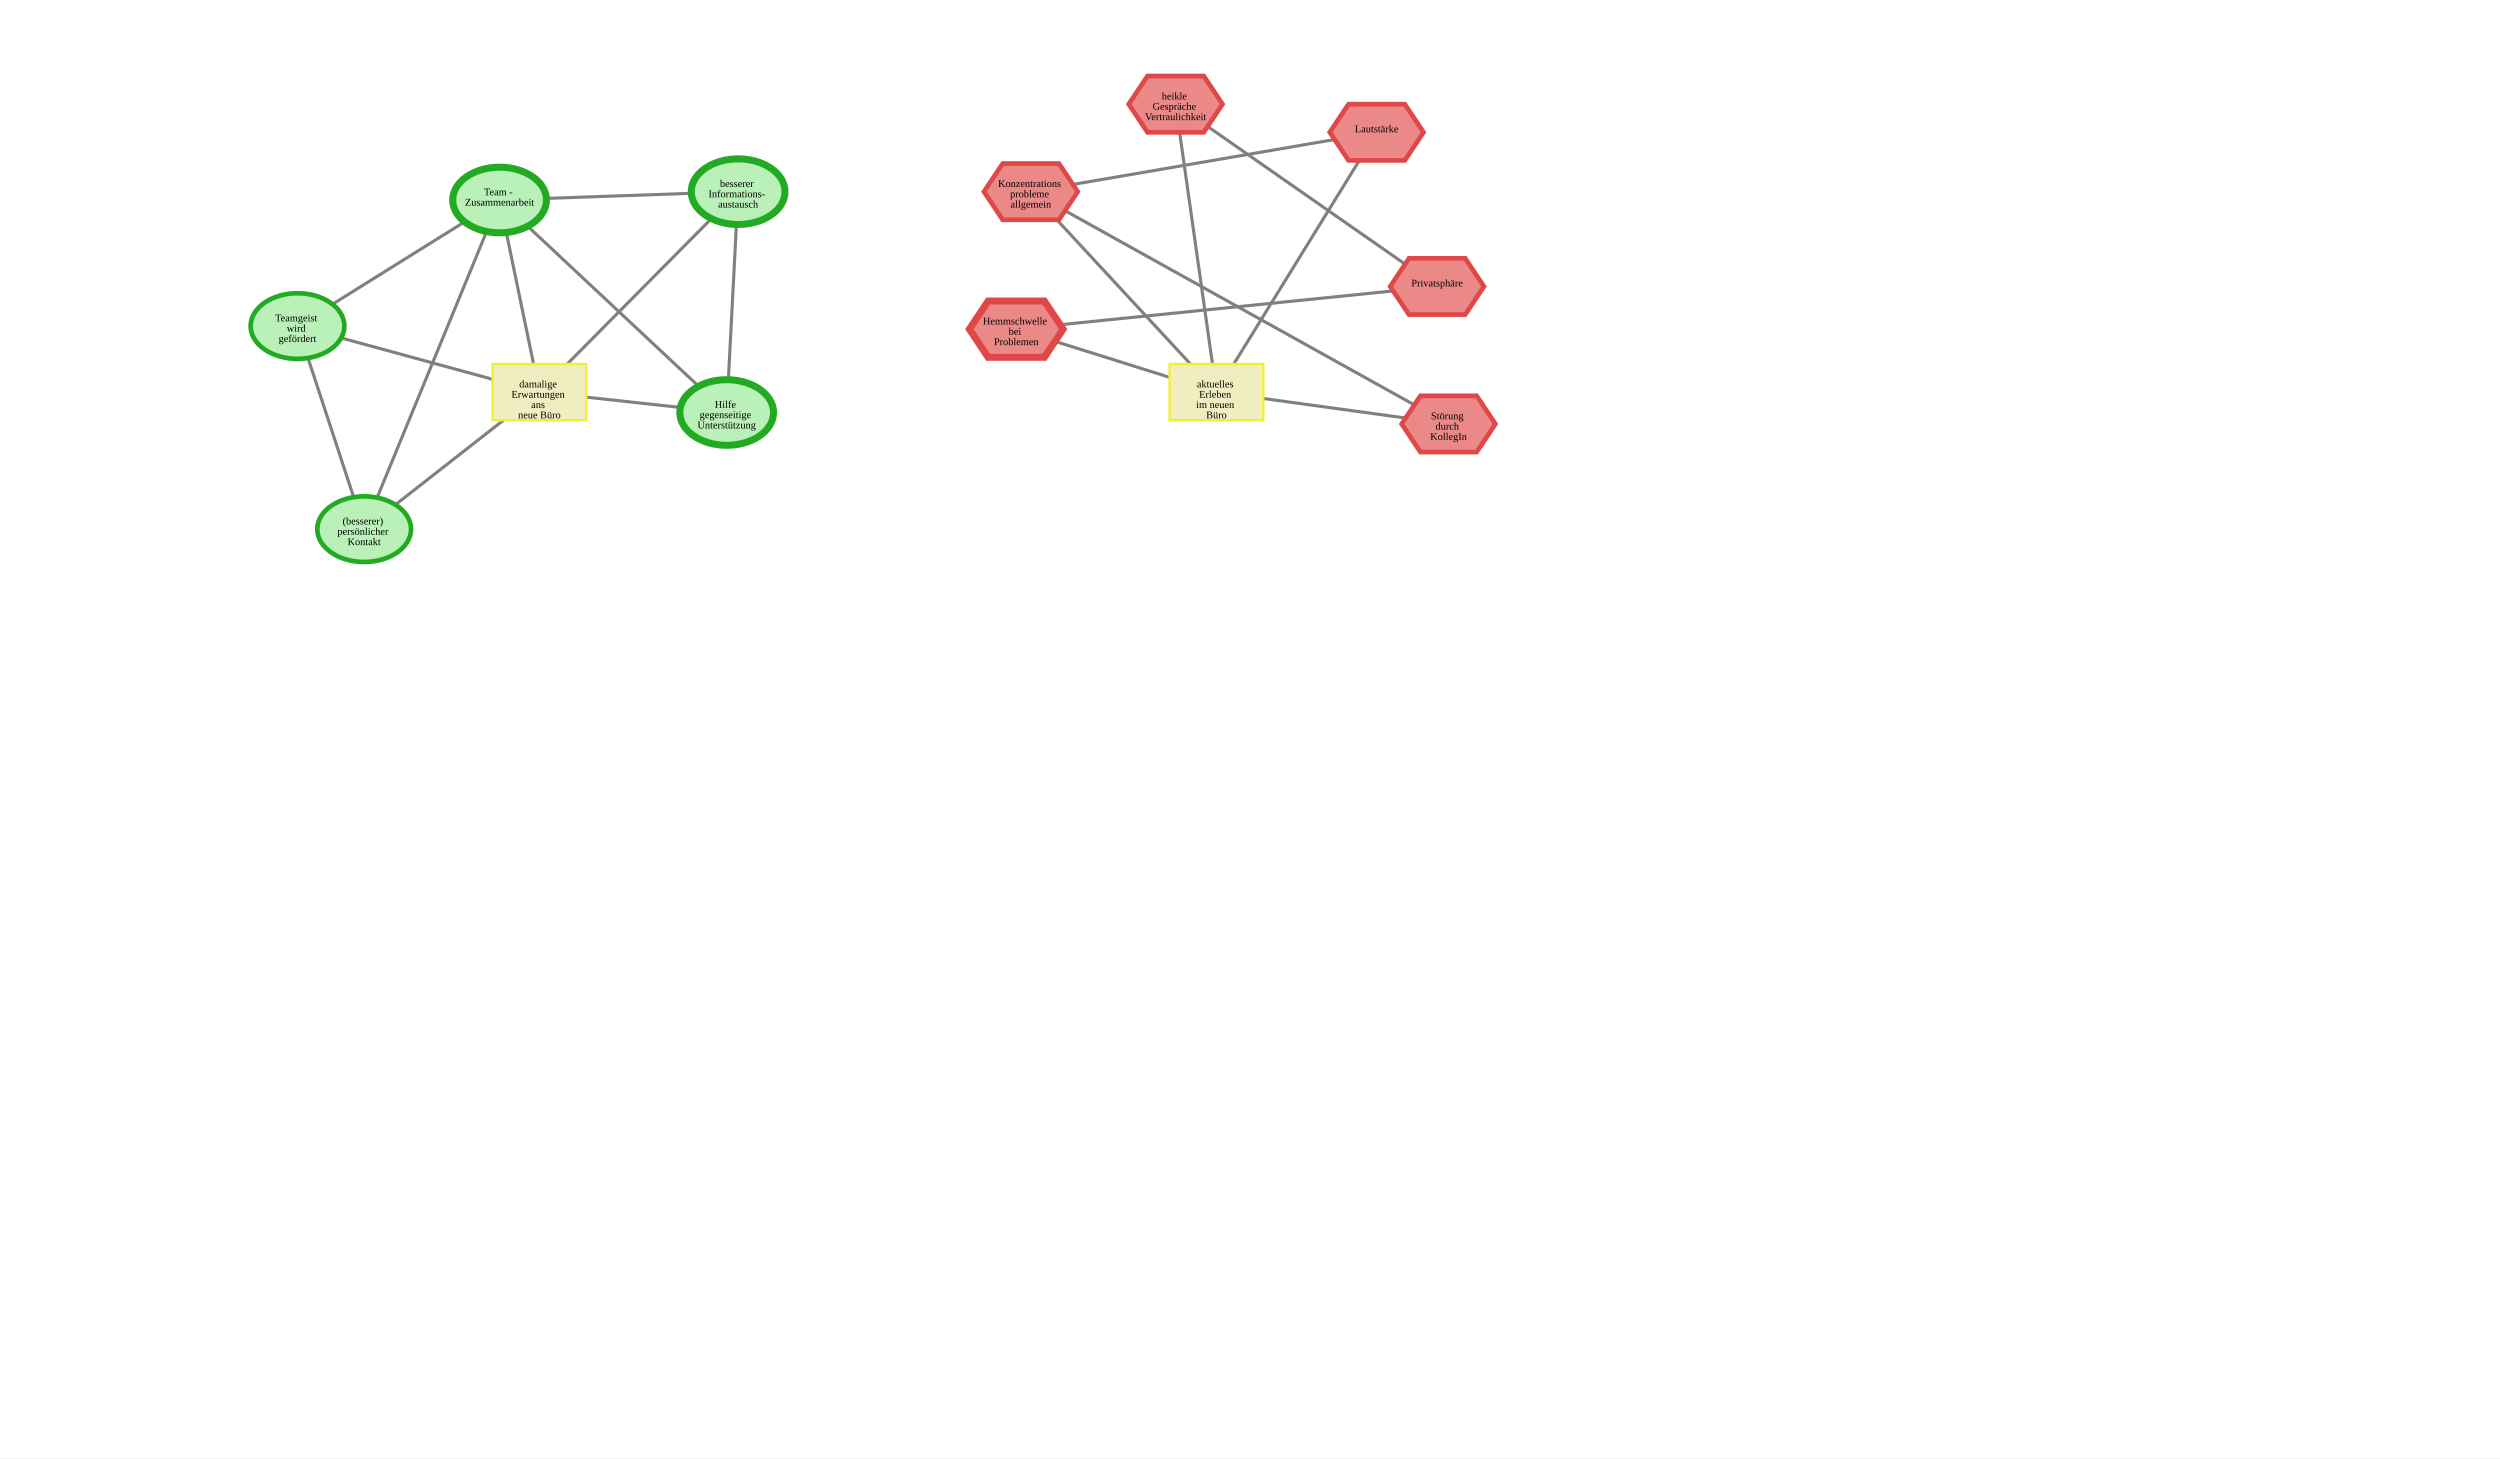
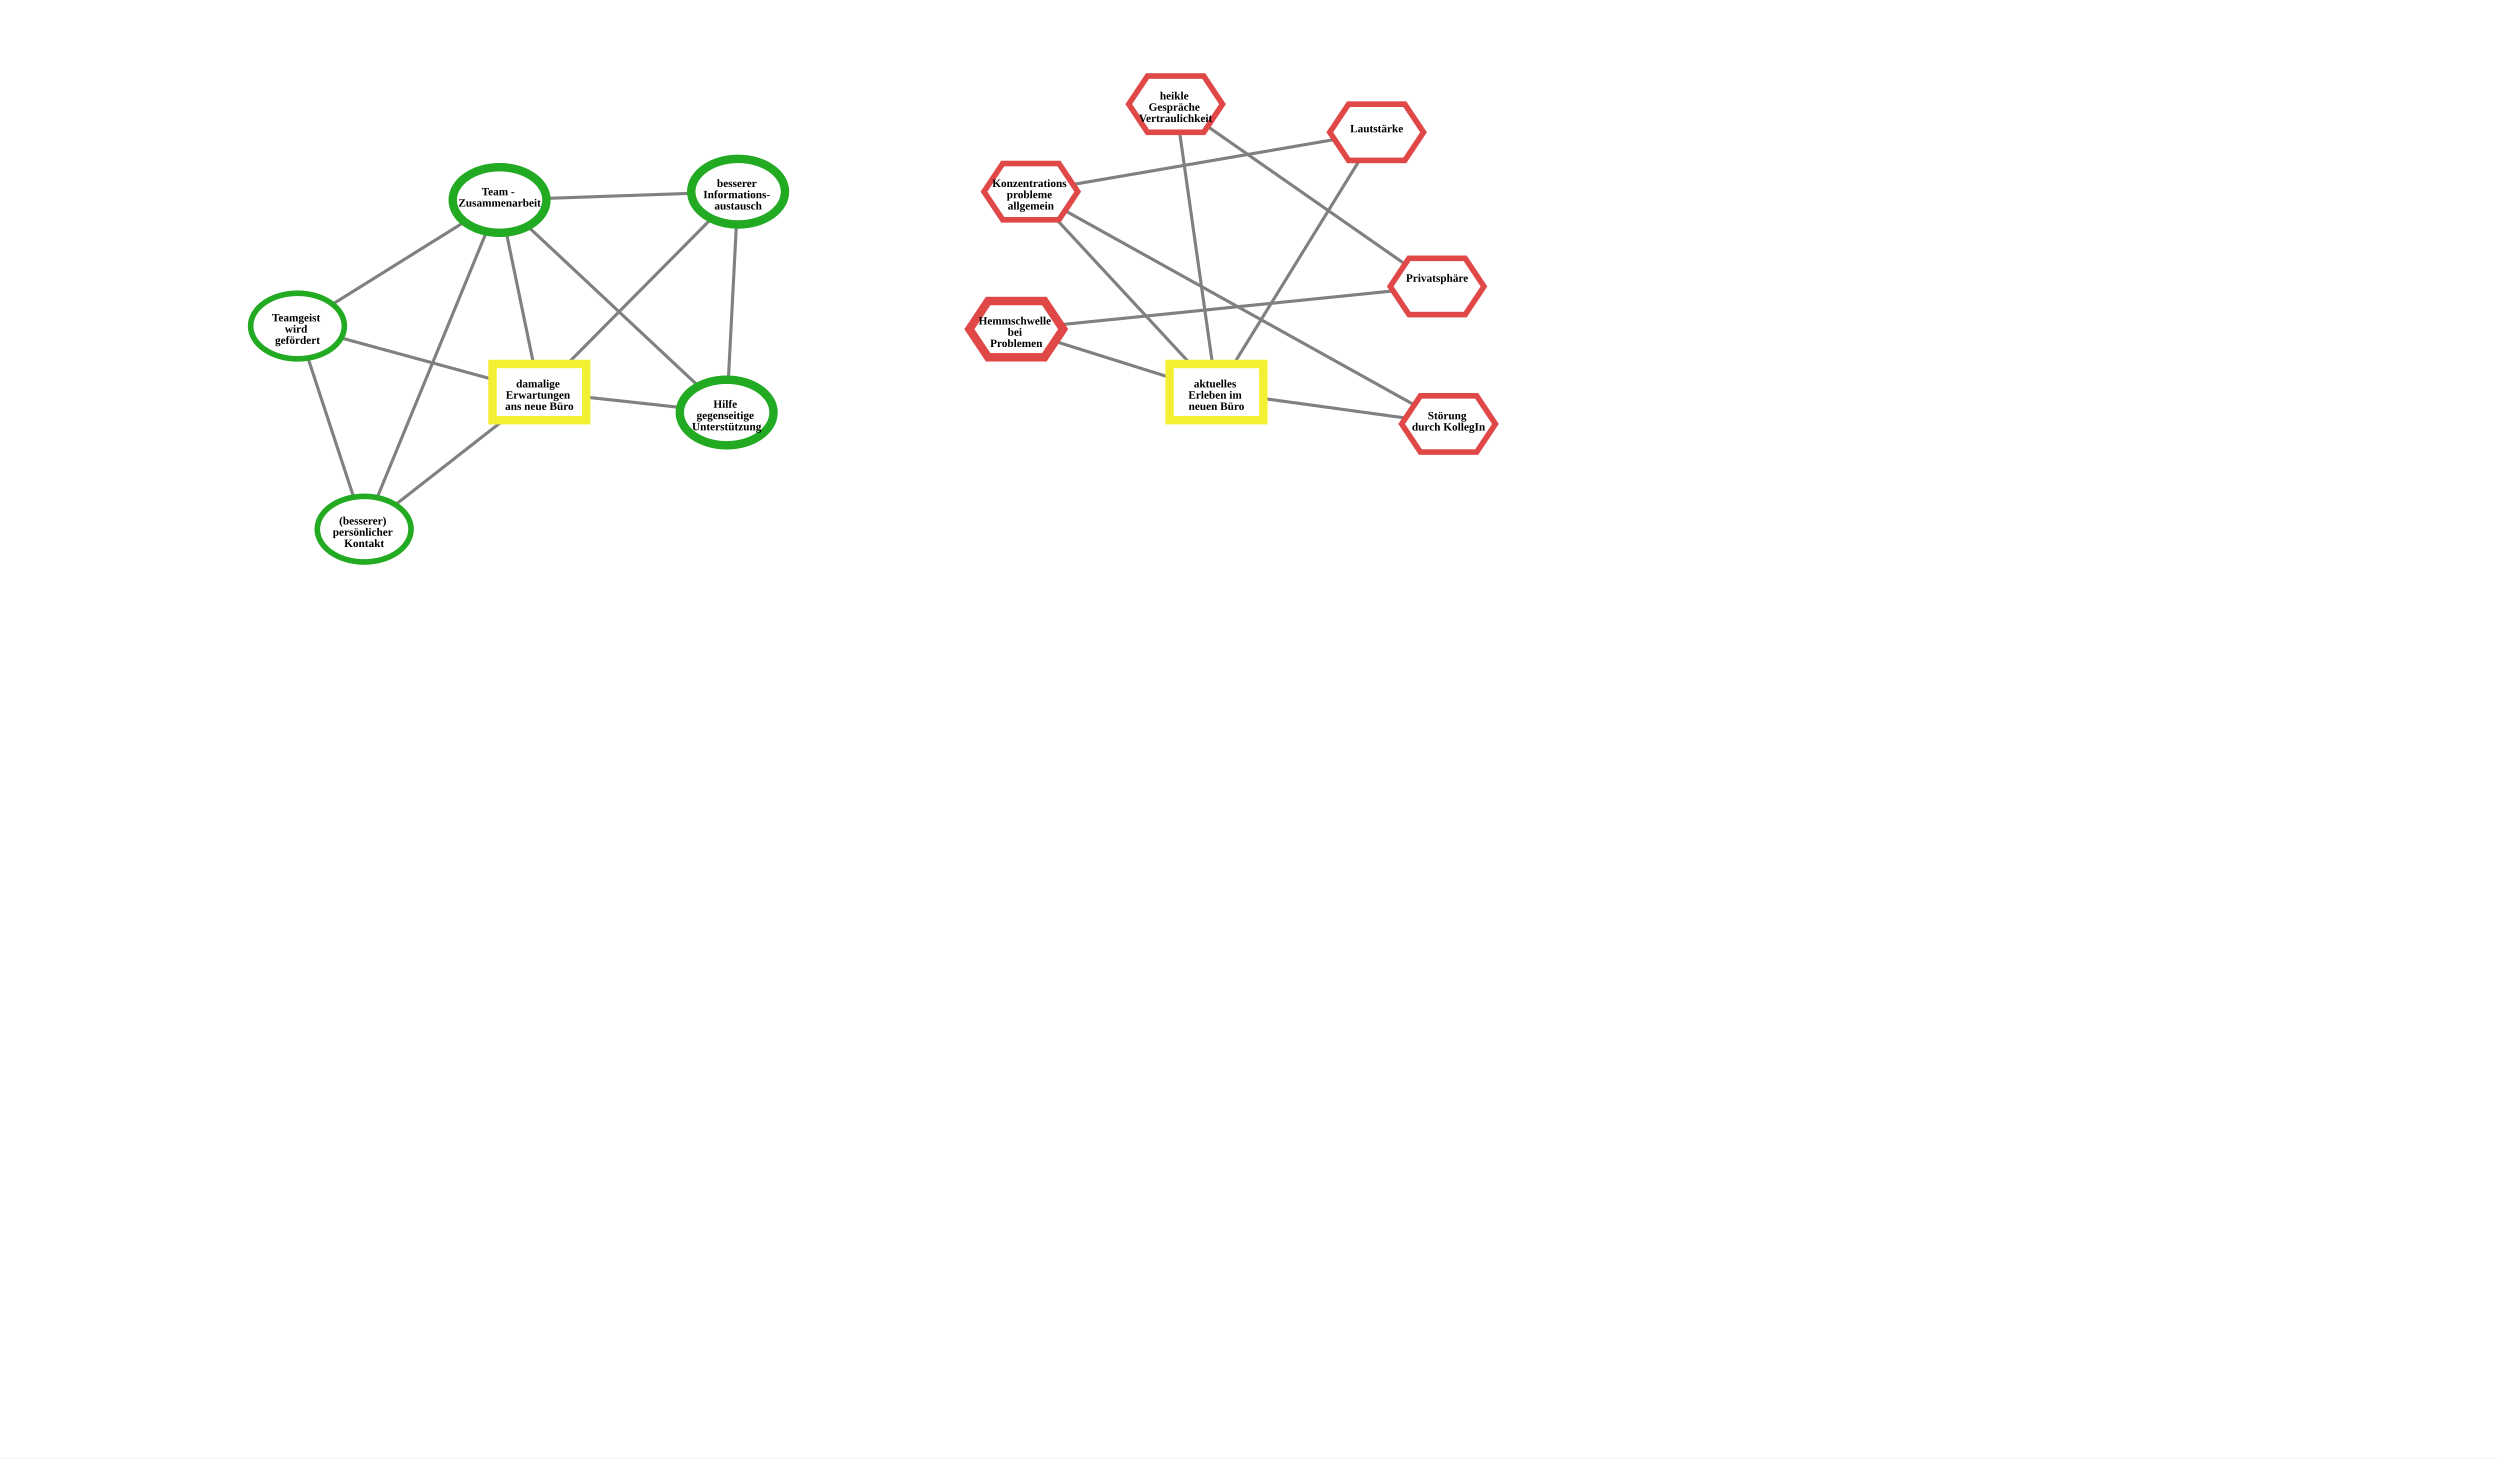
<svg xmlns="http://www.w3.org/2000/svg" id="CAMSVG" height="1400px" width="2400px">
  <rect id="background" x="0" y="0" width="100%" height="100%" fill="white" />
  <marker id="arrowRight" markerWidth="30" markerHeight="15" refX="30" refY="7.5" orient="auto" markerUnits="userSpaceOnUse">
    <polygon points="0 0, 0 0, 0 0" fill="#8c8c8c" />
  </marker>
  <marker id="arrowLeft" markerWidth="30" markerHeight="15" refX="0" refY="7.5" orient="auto" markerUnits="userSpaceOnUse">
    <polygon points="0 0, 0 0, 0 0" fill="#8c8c8c" />
  </marker>
  <g>
-     <line class="connector" id="1690cbb4-3ddb-446d-9569-8ef753549954" transform="translate(697.6,396) scale(1,1) " x1="1.088" y1="-20.972" x2="9.912" y2="-191.028" stroke="#808080" stroke-width="3" stroke-linecap="butt" />
-     <line transform="translate(697.6,396) " class="outer-connector" id="1690cbb4-3ddb-446d-9569-8ef753549954" x1="0" y1="0" x2="10.948" y2="-211.001" stroke="rgba(255, 255, 255, 0)" stroke-width="30" />
+     <line class="connector" id="1bfe598a-4be6-438d-887e-15e802cd5193" transform="translate(697.6,396) scale(1,1) " x1="1.088" y1="-20.972" x2="9.912" y2="-191.028" stroke="#808080" stroke-width="3" stroke-linecap="butt" />
+     <line transform="translate(697.6,396) " class="outer-connector" id="1bfe598a-4be6-438d-887e-15e802cd5193" x1="0" y1="0" x2="10.948" y2="-211.001" stroke="rgba(255, 255, 255, 0)" stroke-width="30" />
  </g>
  <g>
-     <line class="connector" id="2a8d6f93-795b-427b-8d47-2137db2c7782" transform="translate(708.6,184) scale(1,1) " x1="-20.987" y1="0.733" x2="-208.013" y2="7.267" stroke="#808080" stroke-width="3" stroke-linecap="butt" />
-     <line transform="translate(708.6,184) " class="outer-connector" id="2a8d6f93-795b-427b-8d47-2137db2c7782" x1="0" y1="0" x2="-228.001" y2="7.965" stroke="rgba(255, 255, 255, 0)" stroke-width="30" />
+     <line class="connector" id="28229b17-f0aa-4f5f-a2cf-b7bb7bbc4659" transform="translate(708.6,184) scale(1,1) " x1="-20.987" y1="0.733" x2="-208.013" y2="7.267" stroke="#808080" stroke-width="3" stroke-linecap="butt" />
+     <line transform="translate(708.6,184) " class="outer-connector" id="28229b17-f0aa-4f5f-a2cf-b7bb7bbc4659" x1="0" y1="0" x2="-228.001" y2="7.965" stroke="rgba(255, 255, 255, 0)" stroke-width="30" />
  </g>
  <g>
-     <line class="connector" id="f69b0773-75a9-4e0e-9d9f-b243366f70ba" transform="translate(697.6,396) scale(1,1) " x1="-15.333" y1="-14.349" x2="-202.667" y2="-189.651" stroke="#808080" stroke-width="3" stroke-linecap="butt" />
-     <line transform="translate(697.6,396) " class="outer-connector" id="f69b0773-75a9-4e0e-9d9f-b243366f70ba" x1="0" y1="0" x2="-217.27" y2="-203.317" stroke="rgba(255, 255, 255, 0)" stroke-width="30" />
+     <line class="connector" id="717f112f-907f-49b2-b418-fda69a69df94" transform="translate(697.6,396) scale(1,1) " x1="-15.333" y1="-14.349" x2="-202.667" y2="-189.651" stroke="#808080" stroke-width="3" stroke-linecap="butt" />
+     <line transform="translate(697.6,396) " class="outer-connector" id="717f112f-907f-49b2-b418-fda69a69df94" x1="0" y1="0" x2="-217.27" y2="-203.317" stroke="rgba(255, 255, 255, 0)" stroke-width="30" />
  </g>
  <g>
-     <line class="connector" id="d9c732b5-9c9d-4157-a650-e5bdf1bf1bc1" transform="translate(1321.6,127) scale(1,1) " x1="-20.697" y1="3.553" x2="-311.303" y2="53.447" stroke="#808080" stroke-width="3" stroke-linecap="butt" />
-     <line transform="translate(1321.6,127) " class="outer-connector" id="d9c732b5-9c9d-4157-a650-e5bdf1bf1bc1" x1="0" y1="0" x2="-331.014" y2="56.831" stroke="rgba(255, 255, 255, 0)" stroke-width="30" />
+     <line class="connector" id="a5338596-661b-4545-ad27-0a93d60bc611" transform="translate(1321.6,127) scale(1,1) " x1="-20.697" y1="3.553" x2="-311.303" y2="53.447" stroke="#808080" stroke-width="3" stroke-linecap="butt" />
+     <line transform="translate(1321.6,127) " class="outer-connector" id="a5338596-661b-4545-ad27-0a93d60bc611" x1="0" y1="0" x2="-331.014" y2="56.831" stroke="rgba(255, 255, 255, 0)" stroke-width="30" />
  </g>
  <g>
-     <line class="connector" id="f408bdc4-67eb-4b62-bd65-390f38305965" transform="translate(1128.6,100) scale(1,1) " x1="17.226" y1="12.01" x2="233.774" y2="162.99" stroke="#808080" stroke-width="3" stroke-linecap="butt" />
-     <line transform="translate(1128.6,100) " class="outer-connector" id="f408bdc4-67eb-4b62-bd65-390f38305965" x1="0" y1="0" x2="250.18" y2="174.428" stroke="rgba(255, 255, 255, 0)" stroke-width="30" />
+     <line class="connector" id="c5e0518c-1a51-40d1-87b1-dd22869578c3" transform="translate(1128.6,100) scale(1,1) " x1="17.226" y1="12.01" x2="233.774" y2="162.99" stroke="#808080" stroke-width="3" stroke-linecap="butt" />
+     <line transform="translate(1128.6,100) " class="outer-connector" id="c5e0518c-1a51-40d1-87b1-dd22869578c3" x1="0" y1="0" x2="250.18" y2="174.428" stroke="rgba(255, 255, 255, 0)" stroke-width="30" />
  </g>
  <g>
-     <line class="connector" id="50bb1ad4-7679-4259-975c-85c679d40682" transform="translate(349.6,508) scale(1,1) " x1="7.99" y1="-19.421" x2="122.01" y2="-296.579" stroke="#808080" stroke-width="3" stroke-linecap="butt" />
-     <line transform="translate(349.6,508) " class="outer-connector" id="50bb1ad4-7679-4259-975c-85c679d40682" x1="0" y1="0" x2="129.62" y2="-315.075" stroke="rgba(255, 255, 255, 0)" stroke-width="30" />
+     <line class="connector" id="340e24ce-2e8b-4026-bf2f-14dc80152c76" transform="translate(349.6,508) scale(1,1) " x1="7.99" y1="-19.421" x2="122.01" y2="-296.579" stroke="#808080" stroke-width="3" stroke-linecap="butt" />
+     <line transform="translate(349.6,508) " class="outer-connector" id="340e24ce-2e8b-4026-bf2f-14dc80152c76" x1="0" y1="0" x2="129.62" y2="-315.075" stroke="rgba(255, 255, 255, 0)" stroke-width="30" />
  </g>
  <g>
-     <line class="connector" id="314b8adc-3838-4d82-bc52-6e9dcd9ec235" transform="translate(989.6,184) scale(1,1) " x1="18.353" y1="10.206" x2="382.647" y2="212.794" stroke="#808080" stroke-width="3" stroke-linecap="butt" />
-     <line transform="translate(989.6,184) " class="outer-connector" id="314b8adc-3838-4d82-bc52-6e9dcd9ec235" x1="0" y1="0" x2="400.126" y2="222.514" stroke="rgba(255, 255, 255, 0)" stroke-width="30" />
+     <line class="connector" id="11495d6d-2a05-44c2-96ad-7358cae9a877" transform="translate(989.6,184) scale(1,1) " x1="18.353" y1="10.206" x2="382.647" y2="212.794" stroke="#808080" stroke-width="3" stroke-linecap="butt" />
+     <line transform="translate(989.6,184) " class="outer-connector" id="11495d6d-2a05-44c2-96ad-7358cae9a877" x1="0" y1="0" x2="400.126" y2="222.514" stroke="rgba(255, 255, 255, 0)" stroke-width="30" />
  </g>
  <g>
-     <line class="connector" id="6eb95c24-f8be-44ba-8bdc-f6e9cf615d65" transform="translate(285.6,313) scale(1,1) " x1="17.818" y1="-11.113" x2="176.182" y2="-109.887" stroke="#808080" stroke-width="3" stroke-linecap="butt" />
-     <line transform="translate(285.6,313) " class="outer-connector" id="6eb95c24-f8be-44ba-8bdc-f6e9cf615d65" x1="0" y1="0" x2="193.152" y2="-120.471" stroke="rgba(255, 255, 255, 0)" stroke-width="30" />
+     <line class="connector" id="a8b94bdf-bfdc-4258-a9ad-3e08d1f6529d" transform="translate(285.6,313) scale(1,1) " x1="17.818" y1="-11.113" x2="176.182" y2="-109.887" stroke="#808080" stroke-width="3" stroke-linecap="butt" />
+     <line transform="translate(285.6,313) " class="outer-connector" id="a8b94bdf-bfdc-4258-a9ad-3e08d1f6529d" x1="0" y1="0" x2="193.152" y2="-120.471" stroke="rgba(255, 255, 255, 0)" stroke-width="30" />
  </g>
  <g>
-     <line class="connector" id="4cea408a-ae99-48b4-94c6-f2befdc7902f" transform="translate(285.6,313) scale(1,1) " x1="6.549" y1="19.953" x2="57.451" y2="175.047" stroke="#808080" stroke-width="3" stroke-linecap="butt" />
-     <line transform="translate(285.6,313) " class="outer-connector" id="4cea408a-ae99-48b4-94c6-f2befdc7902f" x1="0" y1="0" x2="63.688" y2="194.05" stroke="rgba(255, 255, 255, 0)" stroke-width="30" />
+     <line class="connector" id="e86a18b4-d101-4e7f-a3d9-63fd1c0039d5" transform="translate(285.6,313) scale(1,1) " x1="6.549" y1="19.953" x2="57.451" y2="175.047" stroke="#808080" stroke-width="3" stroke-linecap="butt" />
+     <line transform="translate(285.6,313) " class="outer-connector" id="e86a18b4-d101-4e7f-a3d9-63fd1c0039d5" x1="0" y1="0" x2="63.688" y2="194.05" stroke="rgba(255, 255, 255, 0)" stroke-width="30" />
  </g>
  <g>
-     <line class="connector" id="31ff86d1-71e1-4975-a93f-5ddb2260d3b2" transform="translate(1379.6,275) scale(1,1) " x1="-20.893" y1="2.12" x2="-383.107" y2="38.88" stroke="#808080" stroke-width="3" stroke-linecap="butt" />
-     <line transform="translate(1379.6,275) " class="outer-connector" id="31ff86d1-71e1-4975-a93f-5ddb2260d3b2" x1="0" y1="0" x2="-403.005" y2="40.899" stroke="rgba(255, 255, 255, 0)" stroke-width="30" />
+     <line class="connector" id="7d1ce5ba-00f5-4474-8719-a7e700aaa150" transform="translate(1379.6,275) scale(1,1) " x1="-20.893" y1="2.12" x2="-383.107" y2="38.88" stroke="#808080" stroke-width="3" stroke-linecap="butt" />
+     <line transform="translate(1379.6,275) " class="outer-connector" id="7d1ce5ba-00f5-4474-8719-a7e700aaa150" x1="0" y1="0" x2="-403.005" y2="40.899" stroke="rgba(255, 255, 255, 0)" stroke-width="30" />
  </g>
  <g>
-     <line class="connector" id="017fbf02-586b-463e-bcca-54a4e7e21bc6" transform="translate(975.6,316) scale(1,1) " x1="20.034" y1="6.296" x2="172.166" y2="54.104" stroke="#808080" stroke-width="3" stroke-linecap="butt" />
-     <line transform="translate(975.6,316) " class="outer-connector" id="017fbf02-586b-463e-bcca-54a4e7e21bc6" x1="0" y1="0" x2="191.246" y2="60.1" stroke="rgba(255, 255, 255, 0)" stroke-width="30" />
+     <line class="connector" id="124a8dce-c204-40b9-8cf8-1f9fb2770888" transform="translate(975.6,316) scale(1,1) " x1="20.034" y1="6.296" x2="172.166" y2="54.104" stroke="#808080" stroke-width="3" stroke-linecap="butt" />
+     <line transform="translate(975.6,316) " class="outer-connector" id="124a8dce-c204-40b9-8cf8-1f9fb2770888" x1="0" y1="0" x2="191.246" y2="60.1" stroke="rgba(255, 255, 255, 0)" stroke-width="30" />
  </g>
  <g>
-     <line class="connector" id="54481953-f89d-4946-a7c5-3431ee4b1eb6" transform="translate(989.6,184) scale(1,1) " x1="14.27" y1="15.407" x2="163.93" y2="176.993" stroke="#808080" stroke-width="3" stroke-linecap="butt" />
-     <line transform="translate(989.6,184) " class="outer-connector" id="54481953-f89d-4946-a7c5-3431ee4b1eb6" x1="0" y1="0" x2="177.52" y2="191.666" stroke="rgba(255, 255, 255, 0)" stroke-width="30" />
+     <line class="connector" id="8df13f61-c0c6-4ce7-b3a8-317fa5a14cd0" transform="translate(989.6,184) scale(1,1) " x1="14.27" y1="15.407" x2="163.93" y2="176.993" stroke="#808080" stroke-width="3" stroke-linecap="butt" />
+     <line transform="translate(989.6,184) " class="outer-connector" id="8df13f61-c0c6-4ce7-b3a8-317fa5a14cd0" x1="0" y1="0" x2="177.52" y2="191.666" stroke="rgba(255, 255, 255, 0)" stroke-width="30" />
  </g>
  <g>
-     <line class="connector" id="d5bb84d5-064e-4676-a09c-bf1e72aa0e75" transform="translate(1128.6,100) scale(1,1) " x1="2.949" y1="20.792" x2="36.251" y2="255.608" stroke="#808080" stroke-width="3" stroke-linecap="butt" />
-     <line transform="translate(1128.6,100) " class="outer-connector" id="d5bb84d5-064e-4676-a09c-bf1e72aa0e75" x1="0" y1="0" x2="39.06" y2="275.41" stroke="rgba(255, 255, 255, 0)" stroke-width="30" />
+     <line class="connector" id="02550f47-2503-4e49-a692-3265482bb94b" transform="translate(1128.6,100) scale(1,1) " x1="2.949" y1="20.792" x2="36.251" y2="255.608" stroke="#808080" stroke-width="3" stroke-linecap="butt" />
+     <line transform="translate(1128.6,100) " class="outer-connector" id="02550f47-2503-4e49-a692-3265482bb94b" x1="0" y1="0" x2="39.06" y2="275.41" stroke="rgba(255, 255, 255, 0)" stroke-width="30" />
  </g>
  <g>
-     <line class="connector" id="a3eb59c1-9f24-44d7-af4b-2d3dd36033da" transform="translate(1167.8,376.4) scale(1,1) " x1="11.023" y1="-17.874" x2="142.777" y2="-231.526" stroke="#808080" stroke-width="3" stroke-linecap="butt" />
-     <line transform="translate(1167.8,376.4) " class="outer-connector" id="a3eb59c1-9f24-44d7-af4b-2d3dd36033da" x1="0" y1="0" x2="153.275" y2="-248.549" stroke="rgba(255, 255, 255, 0)" stroke-width="30" />
+     <line class="connector" id="e21445d5-1fe6-4509-85f8-5b04b62736d6" transform="translate(1167.8,376.4) scale(1,1) " x1="11.023" y1="-17.874" x2="142.777" y2="-231.526" stroke="#808080" stroke-width="3" stroke-linecap="butt" />
+     <line transform="translate(1167.8,376.4) " class="outer-connector" id="e21445d5-1fe6-4509-85f8-5b04b62736d6" x1="0" y1="0" x2="153.275" y2="-248.549" stroke="rgba(255, 255, 255, 0)" stroke-width="30" />
  </g>
  <g>
-     <line class="connector" id="f008897b-7b86-4826-a514-9d230a545b24" transform="translate(1390.6,407) scale(1,1) " x1="-20.805" y1="-2.857" x2="-201.995" y2="-27.743" stroke="#808080" stroke-width="3" stroke-linecap="butt" />
-     <line transform="translate(1390.6,407) " class="outer-connector" id="f008897b-7b86-4826-a514-9d230a545b24" x1="0" y1="0" x2="-221.809" y2="-30.464" stroke="rgba(255, 255, 255, 0)" stroke-width="30" />
+     <line class="connector" id="b76d002a-0893-4e7d-846f-b29b0cebecef" transform="translate(1390.6,407) scale(1,1) " x1="-20.805" y1="-2.857" x2="-201.995" y2="-27.743" stroke="#808080" stroke-width="3" stroke-linecap="butt" />
+     <line transform="translate(1390.6,407) " class="outer-connector" id="b76d002a-0893-4e7d-846f-b29b0cebecef" x1="0" y1="0" x2="-221.809" y2="-30.464" stroke="rgba(255, 255, 255, 0)" stroke-width="30" />
  </g>
  <g>
-     <line class="connector" id="d7027e5a-8552-4656-9f37-1b3e682797b1" transform="translate(697.6,396) scale(1,1) " x1="-20.876" y1="-2.276" x2="-158.924" y2="-17.324" stroke="#808080" stroke-width="3" stroke-linecap="butt" />
-     <line transform="translate(697.6,396) " class="outer-connector" id="d7027e5a-8552-4656-9f37-1b3e682797b1" x1="0" y1="0" x2="-178.806" y2="-19.492" stroke="rgba(255, 255, 255, 0)" stroke-width="30" />
+     <line class="connector" id="e6e108c8-c9c7-43d1-be6f-722da7293a10" transform="translate(697.6,396) scale(1,1) " x1="-20.876" y1="-2.276" x2="-158.924" y2="-17.324" stroke="#808080" stroke-width="3" stroke-linecap="butt" />
+     <line transform="translate(697.6,396) " class="outer-connector" id="e6e108c8-c9c7-43d1-be6f-722da7293a10" x1="0" y1="0" x2="-178.806" y2="-19.492" stroke="rgba(255, 255, 255, 0)" stroke-width="30" />
  </g>
  <g>
-     <line class="connector" id="3537db36-308b-41e5-a1ab-511dc25c15ad" transform="translate(708.6,184) scale(1,1) " x1="-14.787" y1="14.911" x2="-176.013" y2="177.489" stroke="#808080" stroke-width="3" stroke-linecap="butt" />
-     <line transform="translate(708.6,184) " class="outer-connector" id="3537db36-308b-41e5-a1ab-511dc25c15ad" x1="0" y1="0" x2="-190.096" y2="191.69" stroke="rgba(255, 255, 255, 0)" stroke-width="30" />
+     <line class="connector" id="8997e8f8-7b5b-4be2-8c89-924d1d202b68" transform="translate(708.6,184) scale(1,1) " x1="-14.787" y1="14.911" x2="-176.013" y2="177.489" stroke="#808080" stroke-width="3" stroke-linecap="butt" />
+     <line transform="translate(708.6,184) " class="outer-connector" id="8997e8f8-7b5b-4be2-8c89-924d1d202b68" x1="0" y1="0" x2="-190.096" y2="191.69" stroke="rgba(255, 255, 255, 0)" stroke-width="30" />
  </g>
  <g>
-     <line class="connector" id="8fd32eb4-c411-4437-9688-220fcbb464b2" transform="translate(479.6,192) scale(1,1) " x1="4.26" y1="20.563" x2="33.94" y2="163.837" stroke="#808080" stroke-width="3" stroke-linecap="butt" />
-     <line transform="translate(479.6,192) " class="outer-connector" id="8fd32eb4-c411-4437-9688-220fcbb464b2" x1="0" y1="0" x2="37.997" y2="183.421" stroke="rgba(255, 255, 255, 0)" stroke-width="30" />
+     <line class="connector" id="30197c00-5bfe-4441-8e0e-3d8ec84bac01" transform="translate(479.6,192) scale(1,1) " x1="4.26" y1="20.563" x2="33.94" y2="163.837" stroke="#808080" stroke-width="3" stroke-linecap="butt" />
+     <line transform="translate(479.6,192) " class="outer-connector" id="30197c00-5bfe-4441-8e0e-3d8ec84bac01" x1="0" y1="0" x2="37.997" y2="183.421" stroke="rgba(255, 255, 255, 0)" stroke-width="30" />
  </g>
  <g>
-     <line class="connector" id="ef64bfee-66e7-4aac-b73c-493ae43fd3da" transform="translate(285.6,313) scale(1,1) " x1="20.258" y1="5.531" x2="211.942" y2="57.869" stroke="#808080" stroke-width="3" stroke-linecap="butt" />
-     <line transform="translate(285.6,313) " class="outer-connector" id="ef64bfee-66e7-4aac-b73c-493ae43fd3da" x1="0" y1="0" x2="231.235" y2="63.137" stroke="rgba(255, 255, 255, 0)" stroke-width="30" />
+     <line class="connector" id="added426-0718-4d94-afc9-a10fdecf51ad" transform="translate(285.6,313) scale(1,1) " x1="20.258" y1="5.531" x2="211.942" y2="57.869" stroke="#808080" stroke-width="3" stroke-linecap="butt" />
+     <line transform="translate(285.6,313) " class="outer-connector" id="added426-0718-4d94-afc9-a10fdecf51ad" x1="0" y1="0" x2="231.235" y2="63.137" stroke="rgba(255, 255, 255, 0)" stroke-width="30" />
  </g>
  <g>
-     <line class="connector" id="588db3ba-6f18-461f-b95d-f5e8673cec15" transform="translate(349.6,508) scale(1,1) " x1="16.539" y1="-12.94" x2="151.661" y2="-118.66" stroke="#808080" stroke-width="3" stroke-linecap="butt" />
-     <line transform="translate(349.6,508) " class="outer-connector" id="588db3ba-6f18-461f-b95d-f5e8673cec15" x1="0" y1="0" x2="167.412" y2="-130.984" stroke="rgba(255, 255, 255, 0)" stroke-width="30" />
+     <line class="connector" id="96378836-17fa-466c-8b87-ed7f91a9ea76" transform="translate(349.6,508) scale(1,1) " x1="16.539" y1="-12.94" x2="151.661" y2="-118.66" stroke="#808080" stroke-width="3" stroke-linecap="butt" />
+     <line transform="translate(349.6,508) " class="outer-connector" id="96378836-17fa-466c-8b87-ed7f91a9ea76" x1="0" y1="0" x2="167.412" y2="-130.984" stroke="rgba(255, 255, 255, 0)" stroke-width="30" />
  </g>
  <g transform="translate(517.8,376.4) scale(0.45)">
-     <rect id="43922764-acf3-4e54-840e-1f026c0483da" class="node" x="-100" y="-60" width="200" height="120" transform="translate(0,0)" fill="#F0EEC0" stroke="#F3F033" stroke-width="5" />
-     <text id="43922764-acf3-4e54-840e-1f026c0483da" class="noselect node" x="0" fill="black" alignment-baseline="center" text-anchor="middle" font-size="22px" y="-10">damalige  <tspan dy="1.0em" x="0">Erwartungen</tspan>
-       <tspan dy="1.0em" x="0">ans</tspan>
-       <tspan dy="1.0em" x="0">neue</tspan> Büro</text>
+     <rect id="31dfbe92-7c2f-4823-94fb-0a44c6ba6805" class="node" x="-100" y="-60" width="200" height="120" transform="translate(0,0)" fill="#ffffff" stroke="#F3F033" stroke-width="18" />
+     <text id="31dfbe92-7c2f-4823-94fb-0a44c6ba6805" class="noselect node" x="0" fill="black" alignment-baseline="center" text-anchor="middle" font-size="24px" font-weight="bold" y="-10">damalige  <tspan dy="1.0em" x="0">Erwartungen</tspan>
+       <tspan dy="1.0em" x="0">ans</tspan> neue Büro</text>
  </g>
  <g transform="translate(1167.8,376.4) scale(0.45)">
-     <rect id="5030d44c-727d-4b89-8a6a-f70732aef78b" class="node" x="-100" y="-60" width="200" height="120" transform="translate(0,0)" fill="#F0EEC0" stroke="#F3F033" stroke-width="5" />
-     <text id="5030d44c-727d-4b89-8a6a-f70732aef78b" class="noselect node" x="0" fill="black" alignment-baseline="center" text-anchor="middle" font-size="22px" y="-10">aktuelles  <tspan dy="1.0em" x="0">Erleben</tspan>
-       <tspan dy="1.0em" x="0">im</tspan> neuen  <tspan dy="1.0em" x="0">Büro</tspan>
-     </text>
+     <rect id="342f1425-0b25-4410-907a-8924d0b6dfe6" class="node" x="-100" y="-60" width="200" height="120" transform="translate(0,0)" fill="#ffffff" stroke="#F3F033" stroke-width="18" />
+     <text id="342f1425-0b25-4410-907a-8924d0b6dfe6" class="noselect node" x="0" fill="black" alignment-baseline="center" text-anchor="middle" font-size="24px" font-weight="bold" y="-10">aktuelles  <tspan dy="1.0em" x="0">Erleben</tspan> im  <tspan dy="1.0em" x="0">neuen</tspan> Büro</text>
  </g>
  <g transform="translate(479.6,192) scale(0.45)">
-     <ellipse id="f3f3ef03-3050-49ef-a2d3-7f1faba75304" class="node" null="cy" rx="100" ry="70" transform="translate(0,0)" fill="#B9F1B9" stroke="#22AA22" stroke-width="15" />
-     <text id="f3f3ef03-3050-49ef-a2d3-7f1faba75304" class="noselect node" x="0" fill="black" alignment-baseline="center" text-anchor="middle" font-size="22px" y="-10">Team -  <tspan dy="1.0em" x="0">Zusammenarbeit</tspan>
+     <ellipse id="063563a9-37f1-4362-92e8-85f5bff6f4fe" class="node" null="cy" rx="100" ry="70" transform="translate(0,0)" fill="#ffffff" stroke="#22AA22" stroke-width="18" />
+     <text id="063563a9-37f1-4362-92e8-85f5bff6f4fe" class="noselect node" x="0" fill="black" alignment-baseline="center" text-anchor="middle" font-size="24px" font-weight="bold" y="-10">Team -  <tspan dy="1.0em" x="0">Zusammenarbeit</tspan>
    </text>
  </g>
  <g transform="translate(708.6,184) scale(0.45)">
-     <ellipse id="e413730b-4c9b-4e82-af85-04ade5890488" class="node" null="cy" rx="100" ry="70" transform="translate(0,0)" fill="#B9F1B9" stroke="#22AA22" stroke-width="15" />
-     <text id="e413730b-4c9b-4e82-af85-04ade5890488" class="noselect node" x="0" fill="black" alignment-baseline="center" text-anchor="middle" font-size="22px" y="-10">besserer  <tspan dy="1.0em" x="0">Informations-</tspan>
+     <ellipse id="517c9a37-4a4e-4b03-b167-fb95d6a235fc" class="node" null="cy" rx="100" ry="70" transform="translate(0,0)" fill="#ffffff" stroke="#22AA22" stroke-width="18" />
+     <text id="517c9a37-4a4e-4b03-b167-fb95d6a235fc" class="noselect node" x="0" fill="black" alignment-baseline="center" text-anchor="middle" font-size="24px" font-weight="bold" y="-10">besserer  <tspan dy="1.0em" x="0">Informations-</tspan>
      <tspan dy="1.0em" x="0">austausch</tspan>
    </text>
  </g>
  <g transform="translate(697.6,396) scale(0.45)">
-     <ellipse id="20e5df2f-7912-44c6-8ba6-3cb48d57c818" class="node" null="cy" rx="100" ry="70" transform="translate(0,0)" fill="#B9F1B9" stroke="#22AA22" stroke-width="15" />
-     <text id="20e5df2f-7912-44c6-8ba6-3cb48d57c818" class="noselect node" x="0" fill="black" alignment-baseline="center" text-anchor="middle" font-size="22px" y="-10">Hilfe  <tspan dy="1.0em" x="0">gegenseitige</tspan>
+     <ellipse id="699fddb2-b69c-4ce0-990e-a802fe1a0150" class="node" null="cy" rx="100" ry="70" transform="translate(0,0)" fill="#ffffff" stroke="#22AA22" stroke-width="18" />
+     <text id="699fddb2-b69c-4ce0-990e-a802fe1a0150" class="noselect node" x="0" fill="black" alignment-baseline="center" text-anchor="middle" font-size="24px" font-weight="bold" y="-10">Hilfe  <tspan dy="1.0em" x="0">gegenseitige</tspan>
      <tspan dy="1.0em" x="0">Unterstützung</tspan>
    </text>
  </g>
  <g transform="translate(349.6,508) scale(0.45)">
-     <ellipse id="5ac0d244-0b0b-4d18-9b9c-679aa6b7b623" class="node" null="cy" rx="100" ry="70" transform="translate(0,0)" fill="#B9F1B9" stroke="#22AA22" stroke-width="10" />
-     <text id="5ac0d244-0b0b-4d18-9b9c-679aa6b7b623" class="noselect node" x="0" fill="black" alignment-baseline="center" text-anchor="middle" font-size="22px" y="-10">(besserer)  <tspan dy="1.0em" x="0">persönlicher</tspan>
+     <ellipse id="e4861a3c-7698-4e9f-bd41-b67ca2885501" class="node" null="cy" rx="100" ry="70" transform="translate(0,0)" fill="#ffffff" stroke="#22AA22" stroke-width="12" />
+     <text id="e4861a3c-7698-4e9f-bd41-b67ca2885501" class="noselect node" x="0" fill="black" alignment-baseline="center" text-anchor="middle" font-size="24px" font-weight="bold" y="-10">(besserer)  <tspan dy="1.0em" x="0">persönlicher</tspan>
      <tspan dy="1.0em" x="0">Kontakt</tspan>
    </text>
  </g>
  <g transform="translate(285.6,313) scale(0.45)">
-     <ellipse id="b416c6de-6e49-4a9d-9b62-d96c6433ecda" class="node" null="cy" rx="100" ry="70" transform="translate(0,0)" fill="#B9F1B9" stroke="#22AA22" stroke-width="10" />
-     <text id="b416c6de-6e49-4a9d-9b62-d96c6433ecda" class="noselect node" x="0" fill="black" alignment-baseline="center" text-anchor="middle" font-size="22px" y="-10">Teamgeist  <tspan dy="1.0em" x="0">wird</tspan>
+     <ellipse id="ccd1498d-6ba1-4a69-a8ae-39b263a98e1b" class="node" null="cy" rx="100" ry="70" transform="translate(0,0)" fill="#ffffff" stroke="#22AA22" stroke-width="12" />
+     <text id="ccd1498d-6ba1-4a69-a8ae-39b263a98e1b" class="noselect node" x="0" fill="black" alignment-baseline="center" text-anchor="middle" font-size="24px" font-weight="bold" y="-10">Teamgeist  <tspan dy="1.0em" x="0">wird</tspan>
      <tspan dy="1.0em" x="0">gefördert</tspan>
    </text>
  </g>
  <g transform="translate(1128.6,100) scale(0.45)">
-     <polygon id="7cd5bf64-beb5-4691-be1a-1c86b00d3a5b" class="node" points="-100,0 -60,-60 60,-60 100,0 60,60 -60,60" transform="translate(0,0)" fill="#EB8989" stroke="#E04848" stroke-width="10" />
-     <text id="7cd5bf64-beb5-4691-be1a-1c86b00d3a5b" class="noselect node" x="0" fill="black" alignment-baseline="center" text-anchor="middle" font-size="22px" y="-10">heikle  <tspan dy="1.0em" x="0">Gespräche</tspan>
+     <polygon id="9b9c7fdf-d760-4fa4-98b6-7531115d29a4" class="node" points="-100,0 -60,-60 60,-60 100,0 60,60 -60,60" transform="translate(0,0)" fill="#ffffff" stroke="#E04848" stroke-width="12" />
+     <text id="9b9c7fdf-d760-4fa4-98b6-7531115d29a4" class="noselect node" x="0" fill="black" alignment-baseline="center" text-anchor="middle" font-size="24px" font-weight="bold" y="-10">heikle  <tspan dy="1.0em" x="0">Gespräche</tspan>
      <tspan dy="1.0em" x="0">Vertraulichkeit</tspan>
    </text>
  </g>
  <g transform="translate(989.6,184) scale(0.45)">
-     <polygon id="3b5a6a1d-c01a-4fc3-9eb1-3b4d760ca317" class="node" points="-100,0 -60,-60 60,-60 100,0 60,60 -60,60" transform="translate(0,0)" fill="#EB8989" stroke="#E04848" stroke-width="10" />
-     <text id="3b5a6a1d-c01a-4fc3-9eb1-3b4d760ca317" class="noselect node" x="0" fill="black" alignment-baseline="center" text-anchor="middle" font-size="22px" y="-10">Konzentrations  <tspan dy="1.0em" x="0">probleme</tspan>
+     <polygon id="05f344a6-c1e0-4455-8363-e8ff1788c574" class="node" points="-100,0 -60,-60 60,-60 100,0 60,60 -60,60" transform="translate(0,0)" fill="#ffffff" stroke="#E04848" stroke-width="12" />
+     <text id="05f344a6-c1e0-4455-8363-e8ff1788c574" class="noselect node" x="0" fill="black" alignment-baseline="center" text-anchor="middle" font-size="24px" font-weight="bold" y="-10">Konzentrations  <tspan dy="1.0em" x="0">probleme</tspan>
      <tspan dy="1.0em" x="0">allgemein</tspan>
    </text>
  </g>
  <g transform="translate(1321.6,127) scale(0.45)">
-     <polygon id="22c0bb75-6f09-40db-96f0-06708bdc4fdd" class="node" points="-100,0 -60,-60 60,-60 100,0 60,60 -60,60" transform="translate(0,0)" fill="#EB8989" stroke="#E04848" stroke-width="10" />
-     <text id="22c0bb75-6f09-40db-96f0-06708bdc4fdd" class="noselect node" x="0" fill="black" alignment-baseline="center" text-anchor="middle" font-size="22px" y="0">Lautstärke</text>
+     <polygon id="5b16649a-5248-473e-9aad-d8dc64dd3b93" class="node" points="-100,0 -60,-60 60,-60 100,0 60,60 -60,60" transform="translate(0,0)" fill="#ffffff" stroke="#E04848" stroke-width="12" />
+     <text id="5b16649a-5248-473e-9aad-d8dc64dd3b93" class="noselect node" x="0" fill="black" alignment-baseline="center" text-anchor="middle" font-size="24px" font-weight="bold" y="0">Lautstärke</text>
  </g>
  <g transform="translate(1379.6,275) scale(0.45)">
-     <polygon id="5b819cd2-12f8-47f1-ba6f-3d2109331a59" class="node" points="-100,0 -60,-60 60,-60 100,0 60,60 -60,60" transform="translate(0,0)" fill="#EB8989" stroke="#E04848" stroke-width="10" />
-     <text id="5b819cd2-12f8-47f1-ba6f-3d2109331a59" class="noselect node" x="0" fill="black" alignment-baseline="center" text-anchor="middle" font-size="22px" y="0">Privatsphäre</text>
+     <polygon id="acd09661-6ef7-4614-abc9-577189608bf4" class="node" points="-100,0 -60,-60 60,-60 100,0 60,60 -60,60" transform="translate(0,0)" fill="#ffffff" stroke="#E04848" stroke-width="12" />
+     <text id="acd09661-6ef7-4614-abc9-577189608bf4" class="noselect node" x="0" fill="black" alignment-baseline="center" text-anchor="middle" font-size="24px" font-weight="bold" y="-10">Privatsphäre</text>
  </g>
  <g transform="translate(975.6,316) scale(0.45)">
-     <polygon id="1e4dfdbe-0694-4918-94bd-c31b053613ff" class="node" points="-100,0 -60,-60 60,-60 100,0 60,60 -60,60" transform="translate(0,0)" fill="#EB8989" stroke="#E04848" stroke-width="15" />
-     <text id="1e4dfdbe-0694-4918-94bd-c31b053613ff" class="noselect node" x="0" fill="black" alignment-baseline="center" text-anchor="middle" font-size="22px" y="-10">Hemmschwelle  <tspan dy="1.0em" x="0">bei</tspan>
+     <polygon id="af17b90e-b7f9-4d97-a8bb-f48120fe72e9" class="node" points="-100,0 -60,-60 60,-60 100,0 60,60 -60,60" transform="translate(0,0)" fill="#ffffff" stroke="#E04848" stroke-width="18" />
+     <text id="af17b90e-b7f9-4d97-a8bb-f48120fe72e9" class="noselect node" x="0" fill="black" alignment-baseline="center" text-anchor="middle" font-size="24px" font-weight="bold" y="-10">Hemmschwelle  <tspan dy="1.0em" x="0">bei</tspan>
      <tspan dy="1.0em" x="0">Problemen</tspan>
    </text>
  </g>
  <g transform="translate(1390.6,407) scale(0.45)">
-     <polygon id="f337b6cb-8e19-4dd3-9739-f34ee0fab3a8" class="node" points="-100,0 -60,-60 60,-60 100,0 60,60 -60,60" transform="translate(0,0)" fill="#EB8989" stroke="#E04848" stroke-width="10" />
-     <text id="f337b6cb-8e19-4dd3-9739-f34ee0fab3a8" class="noselect node" x="0" fill="black" alignment-baseline="center" text-anchor="middle" font-size="22px" y="-10">Störung  <tspan dy="1.0em" x="0">durch</tspan>
-       <tspan dy="1.0em" x="0">KollegIn</tspan>
-     </text>
+     <polygon id="81e5f0b2-8bb8-4961-be15-8b61cfaee6b7" class="node" points="-100,0 -60,-60 60,-60 100,0 60,60 -60,60" transform="translate(0,0)" fill="#ffffff" stroke="#E04848" stroke-width="12" />
+     <text id="81e5f0b2-8bb8-4961-be15-8b61cfaee6b7" class="noselect node" x="0" fill="black" alignment-baseline="center" text-anchor="middle" font-size="24px" font-weight="bold" y="-10">Störung  <tspan dy="1.0em" x="0">durch</tspan> KollegIn</text>
  </g>
</svg>
